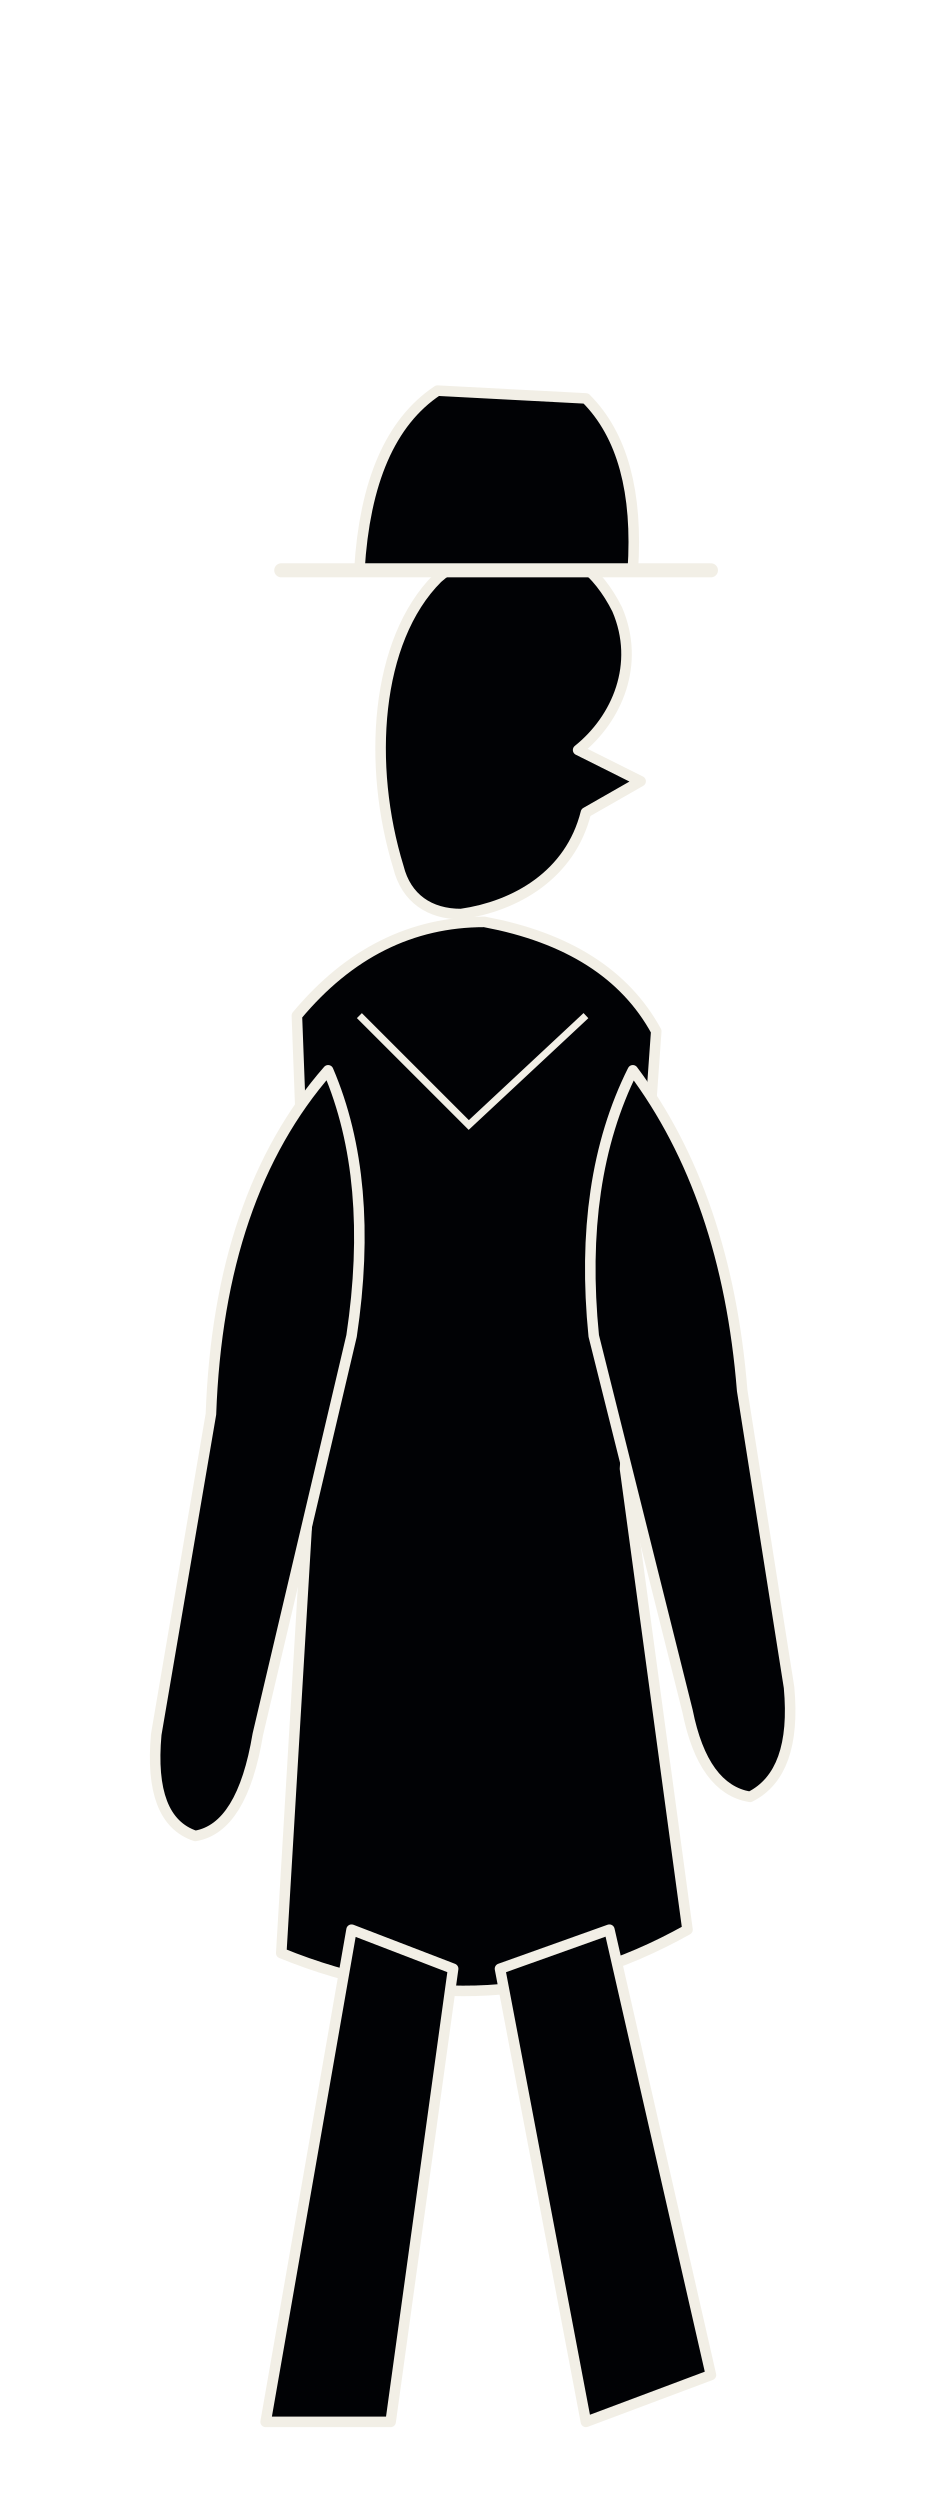
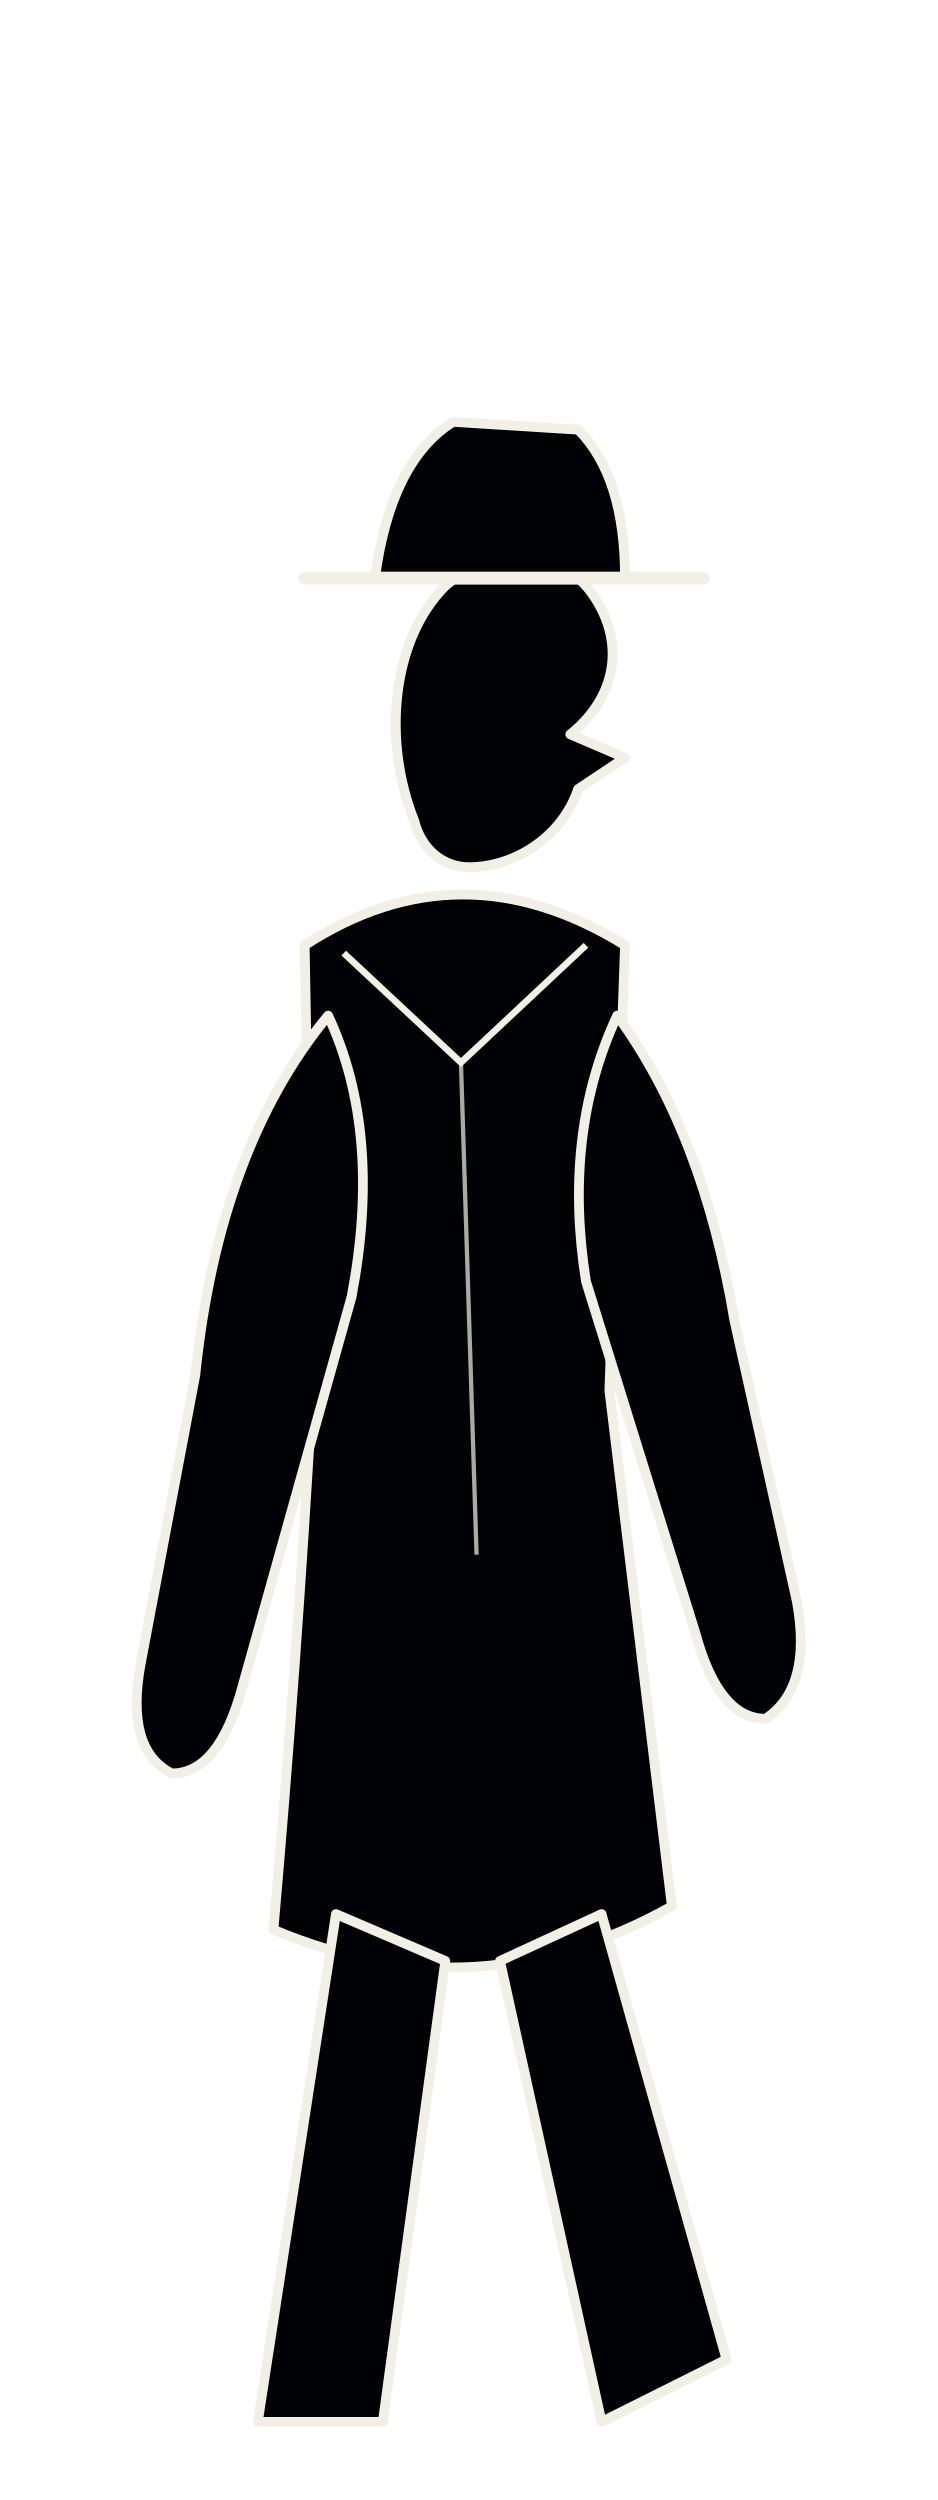
<svg xmlns="http://www.w3.org/2000/svg" viewBox="0 0 120 320">
-   <g fill="#010205" stroke="#f2efe6" stroke-width="1.35" stroke-linejoin="round" stroke-linecap="round">
-     <path d="M38 130 Q48 118 62 118 Q78 121 84 132 L80 188 L88 247 Q63 261 36 250 L40 183 Z" />
-     <path d="M42 137 Q28 153 27 181 L20 222 Q19 233 25 235 Q31 234 33 222 L45 171 Q48 151 42 137 Z" />
-     <path d="M81 137 Q93 153 95 178 L101 216 Q102 227 96 230 Q90 229 88 219 L76 171 Q74 151 81 137 Z" />
-     <path d="M45 247 L58 252 L50 310 L34 310 Z" />
-     <path d="M64 252 L78 247 L91 304 L75 310 Z" />
-     <path d="M51 111 C47 98 48 82 56 74 C64 67 74 68 79 78 C82 85 79 92 74 96 L82 100 L75 104 C73 112 66 116 59 117 C55 117 52 115 51 111 Z" />
-     <path d="M46 73 Q47 56 56 50 L75 51 Q82 58 81 73 Z" />
+   <g fill="#010205" stroke="#f2efe6" stroke-width="1.25" stroke-linejoin="round" stroke-linecap="round">
+     <path d="M39 121 Q59 108 80 121 L78 178 Q82 211 86 244 Q61 258 35 247 Q38 213 40 178 Z" />
+     <path d="M42 130 Q28 147 25 176 L18 213 Q16 224 22 227 Q28 227 31 216 L45 166 Q49 145 42 130 Z" />
+     <path d="M79 130 Q90 145 94 169 L102 205 Q104 216 98 220 Q92 220 89 209 L75 164 Q72 145 79 130 Z" />
+     <path d="M43 245 L57 251 L49 310 L33 310 Z" />
+     <path d="M64 251 L77 245 L93 302 L77 310 Z" />
+     <path d="M53 105 C49 95 50 82 57 75 C64 69 73 70 77 78 C80 84 78 90 73 94 L80 97 L74 101 C72 107 66 111 60 111 C57 111 54 109 53 105 Z" />
+     <path d="M48 74 Q50 59 58 54 L74 55 Q80 61 80 74 Z" />
  </g>
-   <path d="M36 73 L91 73" fill="none" stroke="#f2efe6" stroke-width="1.8" stroke-linecap="round" />
-   <path d="M46 130 L60 144 L75 130" fill="none" stroke="#f2efe6" stroke-width="0.9" />
+   <path d="M39 74 L90 74" fill="none" stroke="#f2efe6" stroke-width="1.65" stroke-linecap="round" />
+   <path d="M44 122 L59 136 L75 121" fill="none" stroke="#f2efe6" stroke-width="0.85" />
+   <path d="M59 136 L61 199" fill="none" stroke="#f2efe6" stroke-width="0.55" opacity=".7" />
</svg>
